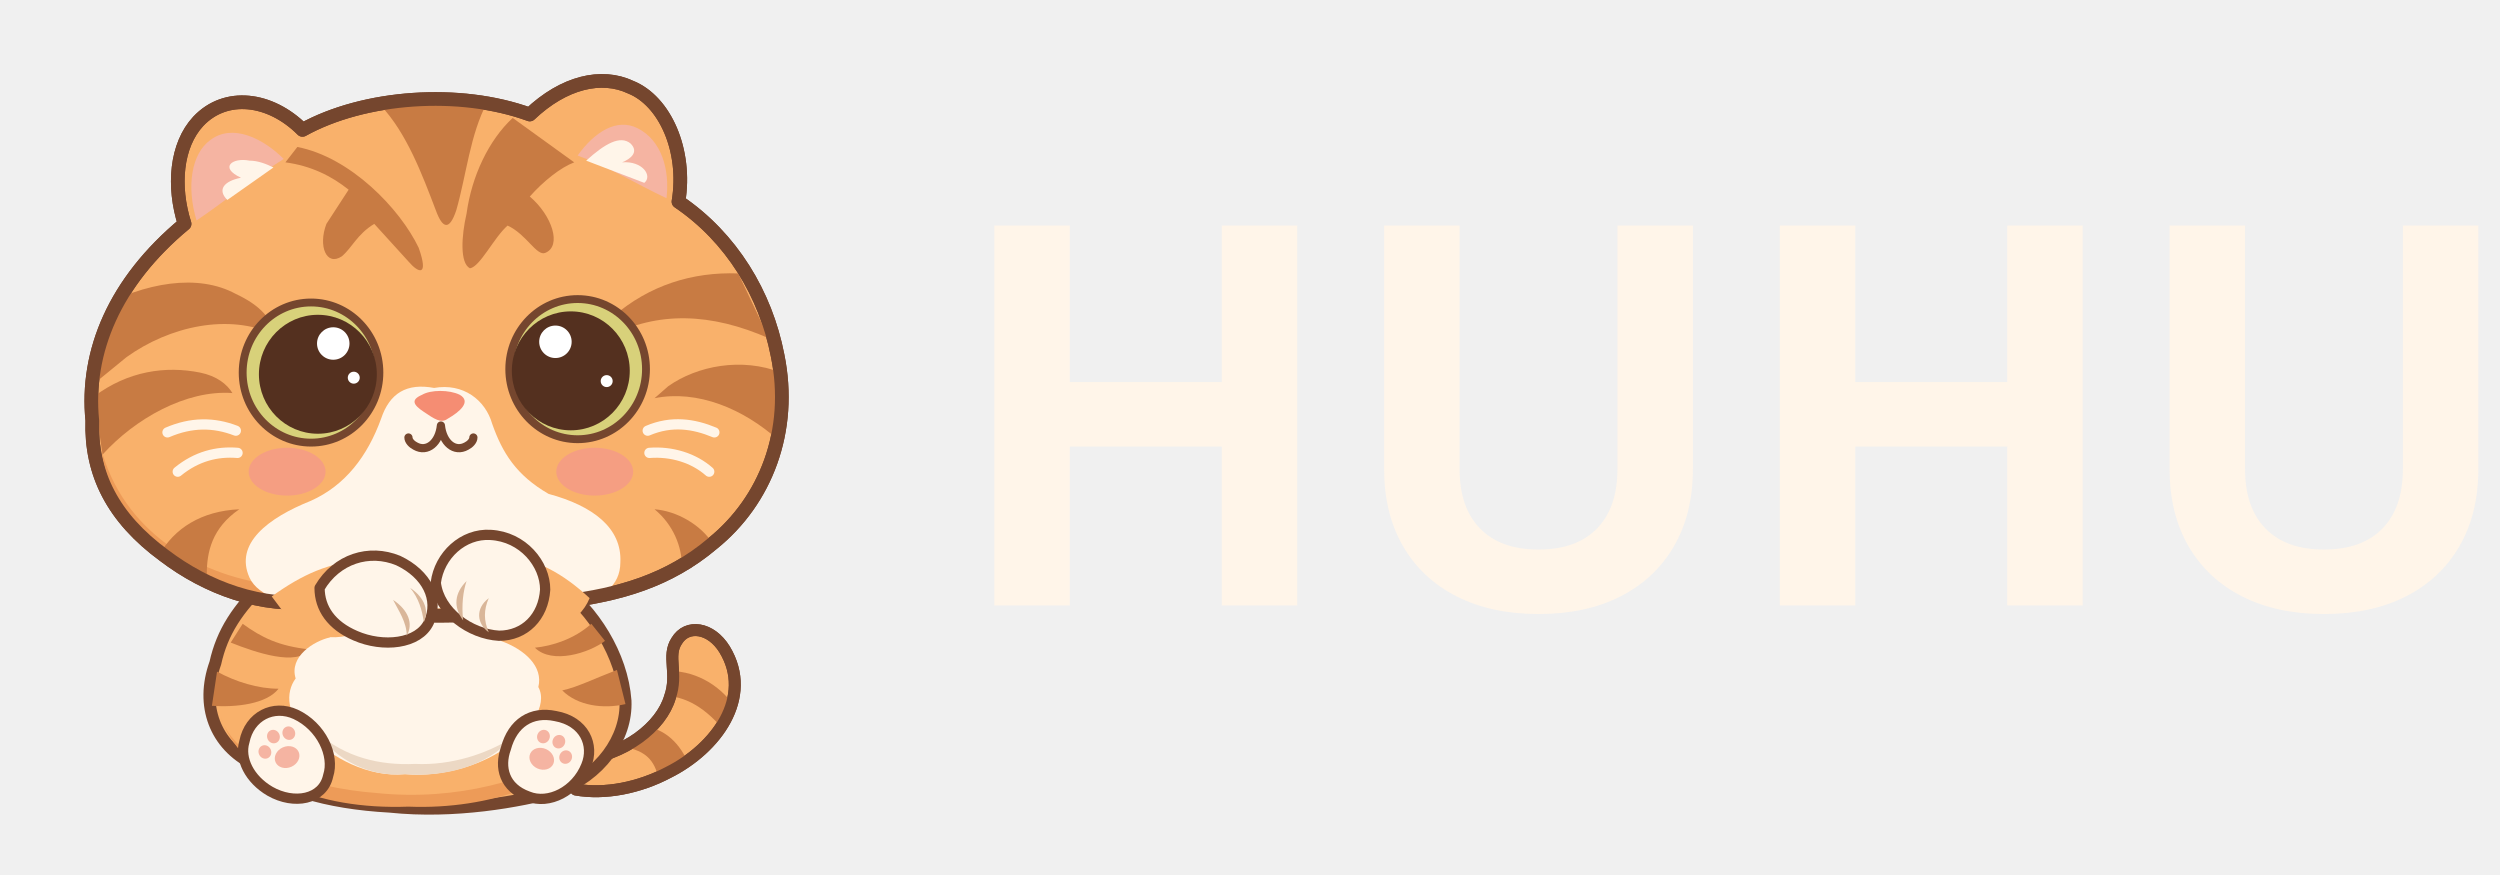
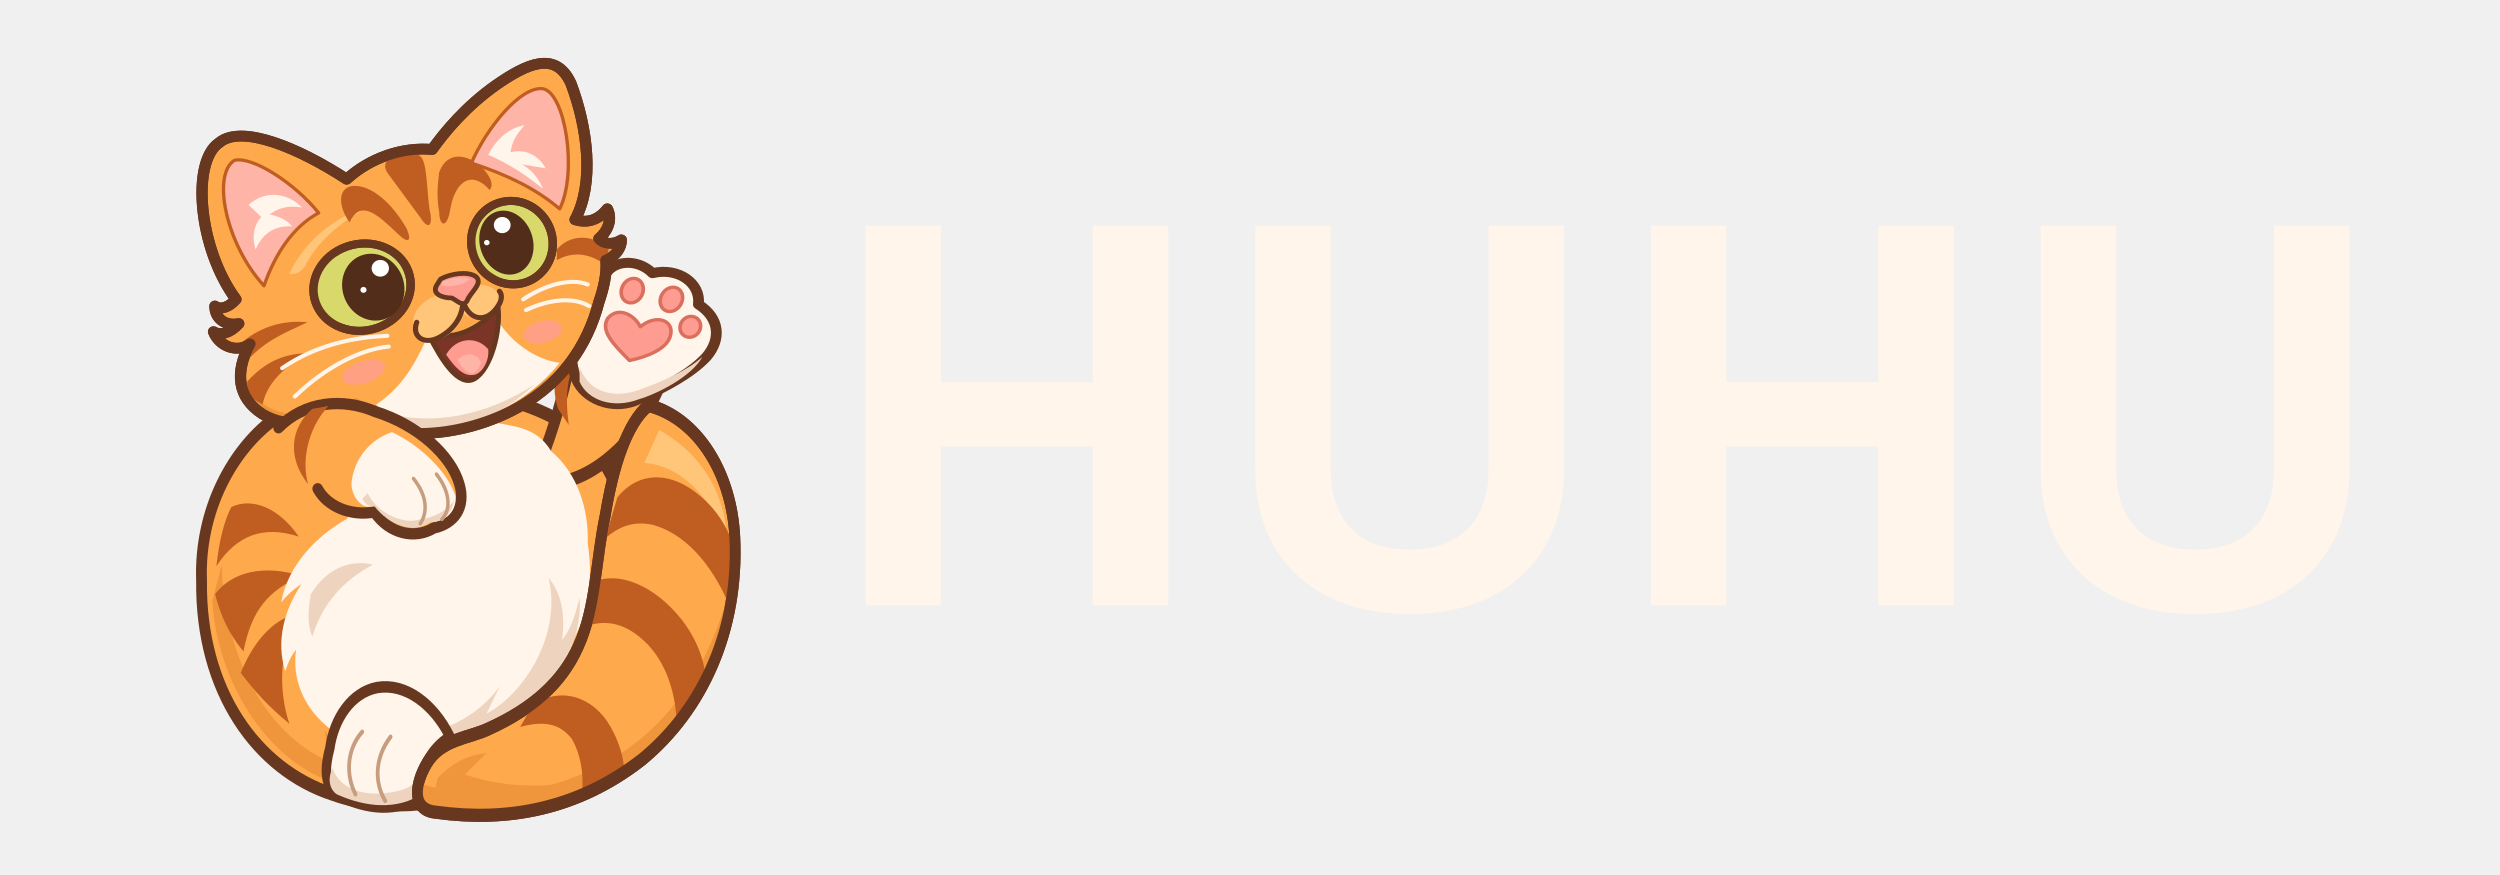
<svg xmlns="http://www.w3.org/2000/svg" width="640" height="224" viewBox="0 0 640 224" role="img">
-   <g color="#75462E" transform="translate(0 0) scale(0.4375)">
-     <g id="logo-dark-huhu-mascot" transform="translate(8 -6)" stroke="#75462E" stroke-linecap="round" stroke-linejoin="round">
+   <g color="#67381F" transform="translate(8 0) scale(0.4375)">
+     <g id="logo-dark-huhu-mascot" stroke="#67381F" stroke-linecap="round" stroke-linejoin="round">
      <defs>
+         <clipPath id="logo-dark-huhu-tail-clip">
+           <path d="M385 245C422 253 447 287 449 326C452 381 426 430 380 461C333 491 281 499 228 493C210 492 211 477 221 463C232 448 252 448 267 442C299 430 321 414 333 392C346 369 346 339 353 312C359 282 369 256 385 245Z" />
+         </clipPath>
        <clipPath id="logo-dark-huhu-head-clip">
-           <path d="M100 137C93 115 95 91 108 77C124 60 150 63 169 82C205 62 261 58 302 73C322 54 344 49 361 57C381 65 394 94 389 124C420 145 440 178 447 214C456 258 440 299 409 324C383 346 354 354 322 358C278 369 220 369 178 358C145 362 113 350 88 331C58 309 45 283 46 252C42 212 59 171 100 137Z" />
+           <path d="M158 96C124 73 83 55 67 69C47 83 52 147 79 185C74 191 68 193 64 190C64 199 71 205 81 203C75 210 68 212 63 209C67 220 80 225 89 218C78 239 80 258 98 270C116 281 137 277 151 266C182 291 233 289 273 269C311 250 330 219 338 187C341 178 344 166 343 156C350 153 354 147 354 141C348 145 341 144 338 140C346 133 347 124 344 118C338 126 330 129 321 126C335 99 330 58 318 25C307 0 286 11 265 26C243 42 228 61 219 74C198 72 175 80 158 96Z" />
        </clipPath>
-         <clipPath id="logo-dark-huhu-tail-clip">
-           <path d="M330 451C358 448 379 431 384 414C389 400 382 390 388 381C394 371 408 373 416 386C433 414 411 444 383 458C366 467 346 471 329 468Z" />
+         <clipPath id="logo-dark-huhu-left-eye-clip">
+           <ellipse cx="169" cy="176" rx="35" ry="32" transform="rotate(-20 169 176)" />
+         </clipPath>
+         <clipPath id="logo-dark-huhu-right-eye-clip">
+           <ellipse cx="276" cy="143" rx="29" ry="31" transform="rotate(-13 276 143)" />
        </clipPath>
      </defs>
-       <path fill="#F9B16B" stroke-width="7" d="M330 451C358 448 379 431 384 414C389 400 382 390 388 381C394 371 408 373 416 386C433 414 411 444 383 458C366 467 346 471 329 468Z" />
-       <g clip-path="url(#logo-dark-huhu-tail-clip)" fill="#C87B43" stroke="none">
-         <path d="M379 399C394 397 410 404 420 417L417 435C405 420 393 413 379 413Z" />
-         <path d="M364 431C379 430 389 440 394 451L378 465C376 452 371 445 356 443Z" />
+       <g transform="translate(57 2) scale(.79 .96)">
+         <path fill="#FFA94D" stroke-width="8" d="M110 252C77 271 52 309 54 352C53 419 95 467 151 482C191 494 243 489 283 471C327 451 355 413 367 368C378 324 364 286 337 265C291 230 169 222 110 252Z" />
+         <path fill="#EF953B" stroke="none" d="M69 342C71 406 109 449 149 462L145 443L159 461L164 477C112 471 66 420 62 364Z" />
+         <path fill="#BF5E20" stroke="none" d="M76 307C91 301 111 307 126 325C100 318 80 324 65 343C67 327 71 315 76 307ZM64 360C77 346 101 342 128 349C103 358 91 370 85 395C74 384 68 373 64 360ZM83 408C94 386 110 374 126 372C111 394 111 419 119 439C104 429 93 419 83 408Z" />
+         <path fill="#FFA94D" stroke-width="8" d="M302 286C311 268 319 248 325 226C329 212 331 196 336 179L402 207C398 231 384 252 365 270C347 285 328 293 307 293" />
+         <path fill="#BF5E20" stroke="none" d="M318 247C311 230 319 210 330 199L331 219C325 228 323 239 326 257Z" />
+         <path fill="#FFF5EA" stroke="none" d="M190 253C212 244 244 246 268 255C286 258 302 258 313 273C332 286 341 308 340 329C345 355 338 377 327 391C313 419 286 440 249 451C215 461 168 457 146 440C129 428 121 411 124 394C120 398 118 402 116 407C109 389 115 370 128 354C122 357 117 361 113 365C118 342 140 324 162 314C165 288 174 266 190 253Z" />
+         <path fill="#EED4BF" stroke="none" d="M311 350C321 384 294 420 265 433L275 416C251 444 204 452 176 445C206 459 244 455 271 444C310 428 337 392 334 362C330 376 326 383 321 388C324 370 319 358 311 350ZM135 360C147 344 164 339 181 342C159 352 144 365 136 386C132 378 133 369 135 360Z" />
+         <path fill="#FFF5EA" stroke-width="7" d="M149 454C152 436 165 420 184 417C205 414 226 427 238 447C223 455 216 467 215 483C196 495 170 489 154 482C145 477 145 466 149 454Z" />
+         <path fill="#EED4BF" stroke="none" d="M151 466C157 481 179 483 193 481C204 480 211 477 217 471L215 483C194 493 170 488 154 482C149 479 147 473 151 466Z" />
+         <path fill="none" stroke="#C79D80" stroke-width="2.8" d="M173 444C161 455 161 471 168 482M194 447C182 460 182 475 190 486" />
+         <path fill="#FFA94D" stroke-width="8" d="M385 245C422 253 447 287 449 326C452 381 426 430 380 461C333 491 281 499 228 493C210 492 211 477 221 463C232 448 252 448 267 442C299 430 321 414 333 392C346 369 346 339 353 312C359 282 369 256 385 245Z" />
+         <g clip-path="url(#logo-dark-huhu-tail-clip)" stroke="none">
+           <path fill="#FFC578" d="M393 260C421 273 441 295 443 325C428 298 408 282 382 280Z" />
+           <path fill="#EF953B" d="M218 476C283 493 356 471 395 436C425 410 441 374 448 347L454 386L432 446L369 491L269 510L214 495Z" />
+           <path fill="#BF5E20" d="M362 301C379 284 403 286 423 300C442 313 450 330 452 348L446 369C431 339 410 323 389 318C374 315 363 319 353 326ZM340 354C363 344 391 356 410 376C423 390 429 406 427 419L406 439C405 417 396 399 381 388C365 376 349 375 332 382ZM299 428C319 416 344 422 357 441C368 457 369 472 365 482L333 493C339 476 336 459 328 448C319 439 308 437 290 441Z" />
+           <path fill="#EF953B" d="M229 472C241 462 252 458 265 457L249 470C271 476 293 478 320 476C288 492 250 491 225 485Z" />
+         </g>
+         <path fill="none" stroke-width="8" d="M385 245C422 253 447 287 449 326C452 381 426 430 380 461C333 491 281 499 228 493C210 492 211 477 221 463C232 448 252 448 267 442C299 430 321 414 333 392C346 369 346 339 353 312C359 282 369 256 385 245Z" />
      </g>
-       <path fill="none" stroke-width="7" d="M330 451C358 448 379 431 384 414C389 400 382 390 388 381C394 371 408 373 416 386C433 414 411 444 383 458C366 467 346 471 329 468Z" />
-       <path fill="#F9B16B" stroke-width="7" d="M148 346C131 362 122 376 118 394C109 419 118 442 140 453C153 467 183 476 220 478C258 482 296 475 318 469C343 460 359 438 358 416C356 389 339 363 319 348Z" />
-       <path fill="#ED9B58" stroke="none" d="M121 425C129 452 172 467 212 470C260 475 302 462 331 445C322 462 280 480 231 478C177 480 133 461 121 425Z" />
-       <g fill="#C87B43" stroke="none">
-         <path d="M134 371C145 379 155 384 173 386C166 396 142 388 127 382Z" />
-         <path d="M119 399C130 405 143 409 155 409C148 418 130 420 116 419Z" />
-         <path d="M338 371C328 380 315 384 305 385C315 395 337 388 346 381Z" />
-         <path d="M353 398C340 403 330 408 321 410C330 419 345 421 358 418Z" />
+       <g transform="translate(57 54) scale(.79 .73)">
+         <path fill="#FFF5EA" stroke-width="8" d="M335 177C330 166 341 150 352 148C358 134 377 133 388 145C407 140 424 153 422 170C438 181 439 198 428 212C416 226 396 237 378 246C361 255 341 248 333 233C326 219 325 191 335 177Z" />
+         <path fill="#EED4BF" stroke="none" d="M334 220C340 239 357 246 377 239C395 232 414 223 425 212C417 228 391 242 378 246C359 254 340 247 334 232Z" />
+         <g fill="#FF9C91" stroke="#D96F5C" stroke-width="2.7">
+           <ellipse cx="373" cy="159" rx="8" ry="10" transform="rotate(18 373 159)" />
+           <ellipse cx="402" cy="166" rx="8" ry="10" transform="rotate(22 402 166)" />
+           <ellipse cx="416" cy="188" rx="7.5" ry="8.5" transform="rotate(20 416 188)" />
+           <path d="M371 215C359 202 349 191 355 181C363 171 375 179 379 188C391 177 405 183 401 196C398 206 384 212 371 215Z" />
+         </g>
      </g>
-       <path fill="#FFF5E9" stroke="none" d="M206 353C219 344 238 345 248 351C260 344 274 350 278 359C285 364 289 375 285 381C299 386 310 396 307 408C313 419 301 434 290 442C276 453 252 461 229 459C207 461 186 449 174 437C159 425 159 411 165 403C161 390 176 381 185 379C179 368 193 357 206 353Z" />
-       <path fill="#ECD8C4" stroke="none" d="M178 435C194 449 214 454 235 453C256 454 277 447 291 438C278 454 252 461 229 459C208 461 188 450 178 435Z" />
-       <path fill="#F9B16B" stroke-width="8" d="M100 137C93 115 95 91 108 77C124 60 150 63 169 82C205 62 261 58 302 73C322 54 344 49 361 57C381 65 394 94 389 124C420 145 440 178 447 214C456 258 440 299 409 324C383 346 354 354 322 358C278 369 220 369 178 358C145 362 113 350 88 331C58 309 45 283 46 252C42 212 59 171 100 137Z" />
-       <g clip-path="url(#logo-dark-huhu-head-clip)" stroke="none">
-         <path fill="#ED9B58" d="M51 268C64 317 107 342 150 348C193 362 250 360 286 356C349 359 407 337 434 299C414 335 376 351 343 357C303 370 219 371 178 358C135 365 100 340 88 331C68 316 55 296 51 268Z" />
-         <path fill="#C87B43" d="M166 92C197 98 226 128 237 151C243 168 237 166 231 159L211 137C201 143 198 151 192 156C183 162 178 150 183 137L196 117C186 109 174 103 159 101ZM215 68C230 84 239 108 247 129C251 140 255 141 259 129C265 108 267 85 277 66ZM292 75C278 88 268 109 265 131C262 144 261 160 267 163C273 162 281 145 289 138C300 143 306 156 311 154C321 150 315 132 302 121C310 112 320 104 328 101Z" />
-         <path fill="#C87B43" d="M48 187C77 171 108 166 130 178C145 185 151 193 153 202C126 189 91 197 66 215L44 233ZM47 238C67 223 89 220 109 224C119 226 125 231 128 236C101 234 71 251 52 272ZM85 331C94 315 110 305 132 304C116 315 113 329 113 342Z" />
-         <path fill="#C87B43" d="M424 166C397 165 372 173 351 191L348 203C377 188 408 189 442 204ZM449 224C426 215 400 220 383 232L375 239C400 234 427 245 448 264ZM409 324C402 313 388 305 375 304C386 313 391 326 391 337Z" />
-         <path fill="#FFF5E9" d="M215 251C220 236 230 230 246 233C263 230 276 240 280 254C286 271 294 284 313 295C339 302 356 315 355 335C355 349 344 357 329 357C310 360 294 356 277 355C262 362 240 365 223 359C209 364 194 363 181 357C162 362 143 355 138 344C129 324 149 309 174 299C194 290 207 273 215 251Z" />
+       <g transform="translate(55 29) scale(.82 .79)">
+         <path fill="#FFA94D" stroke-width="8" d="M158 96C124 73 83 55 67 69C47 83 52 147 79 185C74 191 68 193 64 190C64 199 71 205 81 203C75 210 68 212 63 209C67 220 80 225 89 218C78 239 80 258 98 270C116 281 137 277 151 266C182 291 233 289 273 269C311 250 330 219 338 187C341 178 344 166 343 156C350 153 354 147 354 141C348 145 341 144 338 140C346 133 347 124 344 118C338 126 330 129 321 126C335 99 330 58 318 25C307 0 286 11 265 26C243 42 228 61 219 74C198 72 175 80 158 96Z" />
+         <g clip-path="url(#logo-dark-huhu-head-clip)" stroke="none">
+           <path fill="#EF953B" d="M86 215C79 238 85 259 109 268C136 276 154 261 165 258C198 281 245 275 273 262C306 246 324 220 333 201C323 237 301 259 274 272C240 292 192 292 151 272C123 290 91 283 79 264C69 247 75 229 86 215Z" />
+           <path fill="#FFC578" d="M117 166C129 140 151 123 176 115C151 129 136 144 128 161C125 165 121 167 117 166Z" />
+           <path fill="#FFF5EA" d="M179 263C201 248 210 225 216 212C231 220 250 213 265 199C274 216 293 230 310 232C292 255 269 270 239 278C218 283 194 278 179 263Z" />
+           <path fill="#EED4BF" d="M180 267C218 281 260 270 292 248C276 264 259 274 238 280C215 286 196 279 180 267Z" />
+           <path fill="#BF5E20" d="M160 128C150 113 153 100 165 101C179 102 193 118 201 133C205 143 201 143 195 137C179 121 168 111 160 128ZM188 81C199 76 209 75 212 81C216 89 215 109 218 123C219 132 215 132 211 125L189 94C185 89 184 85 188 81ZM224 91C231 71 251 80 259 93C262 98 262 102 260 104C249 91 238 95 233 113L231 123C228 133 224 129 224 120C222 109 223 100 224 91Z" />
+           <path fill="#BF5E20" d="M82 218C95 206 112 200 130 202C114 210 99 215 83 235ZM87 246C99 232 113 225 130 225C111 237 101 248 98 263L87 256ZM308 148C319 135 336 138 345 148L342 159C330 150 318 150 308 156Z" />
+         </g>
+         <path fill="none" stroke-width="8" d="M158 96C124 73 83 55 67 69C47 83 52 147 79 185C74 191 68 193 64 190C64 199 71 205 81 203C75 210 68 212 63 209C67 220 80 225 89 218C78 239 80 258 98 270C116 281 137 277 151 266C182 291 233 289 273 269C311 250 330 219 338 187C341 178 344 166 343 156C350 153 354 147 354 141C348 145 341 144 338 140C346 133 347 124 344 118C338 126 330 129 321 126C335 99 330 58 318 25C307 0 286 11 265 26C243 42 228 61 219 74C198 72 175 80 158 96Z" />
+         <path fill="#FFB4A8" stroke="#BF5E20" stroke-width="2.4" d="M138 121C121 99 91 79 78 82C62 92 71 143 99 175C107 151 120 131 138 121Z" />
+         <path fill="#FFF5EA" stroke="none" d="M88 115C101 103 117 107 126 117C115 115 109 118 103 122C112 124 117 128 119 131C104 130 97 139 93 148C90 138 92 130 97 124Z" />
+         <path fill="#FFB4A8" stroke="#BF5E20" stroke-width="2.4" d="M247 84C258 58 282 27 298 29C314 32 323 91 310 118C293 103 273 93 247 84Z" />
+         <path fill="#FFF5EA" stroke="none" d="M259 78C265 66 274 58 285 56C279 63 276 68 275 76C287 73 296 80 300 88L283 85C292 90 296 98 298 103C287 94 275 85 259 78Z" />
+         <ellipse cx="169" cy="176" rx="35" ry="32" transform="rotate(-20 169 176)" fill="#D8D86B" stroke-width="6" />
+         <path fill="#D8D86B" stroke="none" clip-path="url(#logo-dark-huhu-left-eye-clip)" d="M153 150C142 164 141 191 156 203C143 201 135 192 133 180C130 164 139 154 153 150Z" />
+         <ellipse cx="169" cy="176" rx="35" ry="32" transform="rotate(-20 169 176)" fill="none" stroke-width="6" />
+         <ellipse cx="177" cy="176" rx="22" ry="25" transform="rotate(-17 177 176)" fill="#512D1A" stroke="none" />
+         <circle cx="182" cy="162" r="6.2" fill="#FFFFFF" stroke="none" />
+         <circle cx="170" cy="178" r="2.2" fill="#FFFFFF" stroke="none" />
+         <ellipse cx="276" cy="143" rx="29" ry="31" transform="rotate(-13 276 143)" fill="#D8D86B" stroke-width="6" />
+         <path fill="#D8D86B" stroke="none" clip-path="url(#logo-dark-huhu-right-eye-clip)" d="M258 120C250 133 253 156 263 168C249 165 245 150 249 136C250 129 253 123 258 120Z" />
+         <ellipse cx="276" cy="143" rx="29" ry="31" transform="rotate(-13 276 143)" fill="none" stroke-width="6" />
+         <ellipse cx="272" cy="143" rx="19" ry="24" transform="rotate(-15 272 143)" fill="#512D1A" stroke="none" />
+         <circle cx="269" cy="130" r="6" fill="#FFFFFF" stroke="none" />
+         <circle cx="258" cy="143" r="2" fill="#FFFFFF" stroke="none" />
+         <path fill="#7B3526" stroke-width="3.6" d="M216 210C232 216 251 209 266 191C268 208 261 237 249 244C238 250 226 231 216 210Z" />
+         <path fill="#FF9C91" stroke="none" d="M229 226C236 213 251 212 259 222C260 231 254 241 248 241C241 242 235 235 229 226Z" />
+         <path fill="#FFB4A8" stroke="none" d="M237 230C242 224 251 224 254 232C252 237 250 240 247 240C243 239 240 235 237 230Z" />
+         <path fill="#FFC578" stroke="none" d="M236 181C225 178 211 186 207 195C202 206 209 217 218 216C230 215 240 204 241 195C250 203 262 199 267 190C271 179 258 172 248 175Z" />
+         <path fill="none" stroke-width="3.7" d="M208 202C204 213 214 220 226 212C237 205 241 195 241 186M241 186C245 201 258 203 266 190C270 184 268 180 267 179" />
+         <path fill="#FF9C91" stroke-width="3.5" d="M225 170C232 166 244 164 250 168C256 173 246 180 244 186C241 191 237 186 233 184C226 184 219 181 222 175Z" />
+         <path fill="#FFB4A8" stroke="none" d="M226 172C232 169 242 168 246 170C242 174 234 176 226 175Z" />
+         <g fill="none" stroke="#FFF5EA" stroke-width="3">
+           <path d="M112 236C137 218 165 213 187 212M121 257C143 235 168 222 188 220M284 185C300 174 318 169 330 174M286 193C302 185 320 183 331 190" />
+         </g>
+         <g fill="#FF9C91" stroke="none" opacity=".8">
+           <ellipse cx="170" cy="239" rx="16" ry="8" transform="rotate(-20 170 239)" />
+           <ellipse cx="298" cy="209" rx="14" ry="8" transform="rotate(-15 298 209)" />
+         </g>
      </g>
-       <path fill="none" stroke-width="8" d="M100 137C93 115 95 91 108 77C124 60 150 63 169 82C205 62 261 58 302 73C322 54 344 49 361 57C381 65 394 94 389 124C420 145 440 178 447 214C456 258 440 299 409 324C383 346 354 354 322 358C278 369 220 369 178 358C145 362 113 350 88 331C58 309 45 283 46 252C42 212 59 171 100 137Z" />
-       <path fill="#F5B4A2" stroke="none" d="M107 135C101 115 104 96 115 88C128 78 146 87 158 99C139 111 122 125 107 135Z" />
-       <path fill="#FFF5E9" stroke="none" d="M125 123C119 117 123 112 133 110C120 104 128 98 138 100C143 100 148 102 152 104Z" />
-       <path fill="#F5B4A2" stroke="none" d="M330 97C340 83 353 75 365 81C379 88 384 105 382 122C363 113 349 104 330 97Z" />
-       <path fill="#FFF5E9" stroke="none" d="M335 100C346 90 355 85 361 90C366 95 361 99 356 101C368 100 374 109 369 113Z" />
-       <ellipse cx="174" cy="224" rx="40" ry="41" fill="#D8D17A" stroke-width="4.6" />
-       <ellipse cx="178" cy="225" rx="34.5" ry="34.8" fill="#54301F" stroke="none" />
-       <circle cx="187" cy="207" r="9.5" fill="#FFFFFF" stroke="none" />
-       <circle cx="199" cy="227" r="3.5" fill="#FFFFFF" stroke="none" />
-       <ellipse cx="330" cy="222" rx="40" ry="41" fill="#D8D17A" stroke-width="4.6" />
-       <ellipse cx="326" cy="223" rx="34.5" ry="34.8" fill="#54301F" stroke="none" />
-       <circle cx="317" cy="206" r="9.5" fill="#FFFFFF" stroke="none" />
-       <circle cx="347" cy="229" r="3.5" fill="#FFFFFF" stroke="none" />
-       <path fill="#F58D73" stroke="none" d="M239 237C244 234 255 234 261 237C268 241 261 247 254 251C250 254 246 251 240 247C234 243 232 240 239 237Z" />
-       <path fill="none" stroke-width="4.8" d="M250 255C249 265 242 271 235 267C233 266 231 264 231 262M250 255C251 265 258 271 265 267C267 266 269 264 269 262" />
-       <ellipse cx="160" cy="282" rx="22.5" ry="14" fill="#F59E82" stroke="none" />
-       <ellipse cx="340" cy="282" rx="22.5" ry="14" fill="#F59E82" stroke="none" />
-       <g fill="none" stroke="#FFF5E9" stroke-width="6">
-         <path d="M90 259C104 253 117 253 130 258M96 282C107 273 119 270 131 271" />
-         <path d="M371 258C385 252 398 254 410 259M372 271C385 270 398 274 407 282" />
-       </g>
-       <path fill="#F9B16B" stroke="none" d="M151 355C169 342 185 335 204 334L216 368C198 382 178 382 163 371ZM287 332C305 332 322 342 337 356C331 371 311 381 294 374L279 352Z" />
-       <path fill="#FFF5E9" stroke-width="6" d="M179 350C189 333 208 327 225 334C242 342 249 357 243 370C237 383 216 385 200 378C186 372 179 362 179 350Z" />
-       <path fill="#FFF5E9" stroke-width="6" d="M247 347C249 331 263 318 279 319C298 320 311 336 311 351C310 367 299 378 284 378C267 377 249 364 247 347Z" />
-       <g fill="#D9B699" stroke="none">
-         <path d="M222 357C231 363 234 371 230 378C230 370 225 363 222 357ZM232 350C241 356 243 364 240 370C239 363 237 356 232 350Z" />
-         <path d="M265 346C258 353 257 361 263 369C262 360 263 352 265 346ZM278 356C270 362 271 371 278 376C275 369 275 363 278 356Z" />
-       </g>
-       <path fill="#FFF5E9" stroke-width="6" d="M135 440C138 425 152 418 165 424C180 431 188 448 184 460C181 474 164 477 150 469C138 462 132 450 135 440Z" />
-       <path fill="#FFF5E9" stroke-width="6" d="M288 444C292 429 303 422 317 425C334 428 340 442 335 454C329 469 313 477 301 472C287 467 284 455 288 444Z" />
-       <g fill="#F5B4A2" stroke="none">
-         <ellipse cx="160" cy="449" rx="7.4" ry="6.2" transform="rotate(-24 160 449)" />
-         <ellipse cx="147" cy="446" rx="3.7" ry="4" transform="rotate(-24 147 446)" />
-         <ellipse cx="152" cy="437" rx="3.7" ry="4" transform="rotate(-24 152 437)" />
-         <ellipse cx="161" cy="435" rx="3.7" ry="4" transform="rotate(-24 161 435)" />
-         <ellipse cx="309" cy="450" rx="7.4" ry="6.2" transform="rotate(24 309 450)" />
-         <ellipse cx="310" cy="437" rx="3.7" ry="4" transform="rotate(24 310 437)" />
-         <ellipse cx="319" cy="440" rx="3.7" ry="4" transform="rotate(24 319 440)" />
-         <ellipse cx="323" cy="449" rx="3.7" ry="4" transform="rotate(24 323 449)" />
+       <g transform="translate(57 14) scale(.79 .85)">
+         <path fill="#FFA94D" stroke-width="7.8" d="M111 278C130 260 158 257 183 267C214 276 239 297 245 317C250 333 241 344 226 347C212 355 193 351 182 336C164 339 147 332 140 320" />
+         <path fill="#BF5E20" stroke="none" d="M136 265C120 278 117 298 133 317C128 302 132 279 148 263Z" />
+         <path fill="#FFF5EA" stroke="none" d="M195 281C218 291 237 310 242 325C243 338 232 343 223 343C211 351 194 345 182 331C175 336 165 327 165 316C167 299 179 286 195 281Z" />
+         <path fill="#EED4BF" stroke="none" d="M177 323C184 337 204 345 216 341C226 340 236 335 241 328C239 339 231 343 223 343C210 351 193 345 182 332C178 333 175 330 173 327Z" />
+         <path fill="none" stroke="#C79D80" stroke-width="2.6" d="M211 313C222 326 221 337 216 344M228 310C238 322 239 334 232 341" />
      </g>
    </g>
  </g>
-   <g fill="#FFF5E9">
-     <path d="M77 0V710H218V372L154.5 417.5H565.5L502 372V710H643V0H502V342L565.5 297H154.5L218 342V0Z" transform="translate(244 155) scale(0.137 -0.137)" />
-     <path d="M350.5 -16Q262.441 -16 197.47 17.0Q132.5 50 97.25 110.987Q62 171.975 62 255V710H203V255Q203 183.094 241.25 143.797Q279.5 104.5 350.5 104.5Q421.5 104.5 459.75 143.797Q498 183.094 498 255V710H639V255Q639 171.975 603.75 110.987Q568.5 50 503.748 17.0Q438.995 -16 350.5 -16Z" transform="translate(345.84 155) scale(0.137 -0.137)" />
-     <path d="M77 0V710H218V372L154.5 417.5H565.5L502 372V710H643V0H502V342L565.5 297H154.5L218 342V0Z" transform="translate(445.077 155) scale(0.137 -0.137)" />
-     <path d="M350.5 -16Q262.441 -16 197.47 17.0Q132.5 50 97.25 110.987Q62 171.975 62 255V710H203V255Q203 183.094 241.25 143.797Q279.5 104.5 350.5 104.5Q421.5 104.5 459.75 143.797Q498 183.094 498 255V710H639V255Q639 171.975 603.75 110.987Q568.5 50 503.748 17.0Q438.995 -16 350.5 -16Z" transform="translate(546.917 155) scale(0.137 -0.137)" />
+   <g fill="#FFF5EA">
+     <path d="M77 0V710H218V372L154.5 417.5H565.5L502 372V710H643V0H502V342L565.5 297H154.5L218 342V0Z" transform="translate(211 155) scale(0.137 -0.137)" />
+     <path d="M350.5 -16Q262.441 -16 197.47 17.0Q132.5 50 97.25 110.987Q62 171.975 62 255V710H203V255Q203 183.094 241.25 143.797Q279.5 104.5 350.5 104.5Q421.5 104.5 459.75 143.797Q498 183.094 498 255V710H639V255Q639 171.975 603.75 110.987Q568.5 50 503.748 17.0Q438.995 -16 350.5 -16Z" transform="translate(312.84 155) scale(0.137 -0.137)" />
+     <path d="M77 0V710H218V372L154.5 417.5H565.5L502 372V710H643V0H502V342L565.5 297H154.5L218 342V0Z" transform="translate(412.077 155) scale(0.137 -0.137)" />
+     <path d="M350.5 -16Q262.441 -16 197.47 17.0Q132.5 50 97.25 110.987Q62 171.975 62 255V710H203V255Q203 183.094 241.25 143.797Q279.5 104.5 350.5 104.5Q421.5 104.5 459.75 143.797Q498 183.094 498 255V710H639V255Q639 171.975 603.75 110.987Q568.5 50 503.748 17.0Q438.995 -16 350.5 -16Z" transform="translate(513.917 155) scale(0.137 -0.137)" />
  </g>
</svg>
